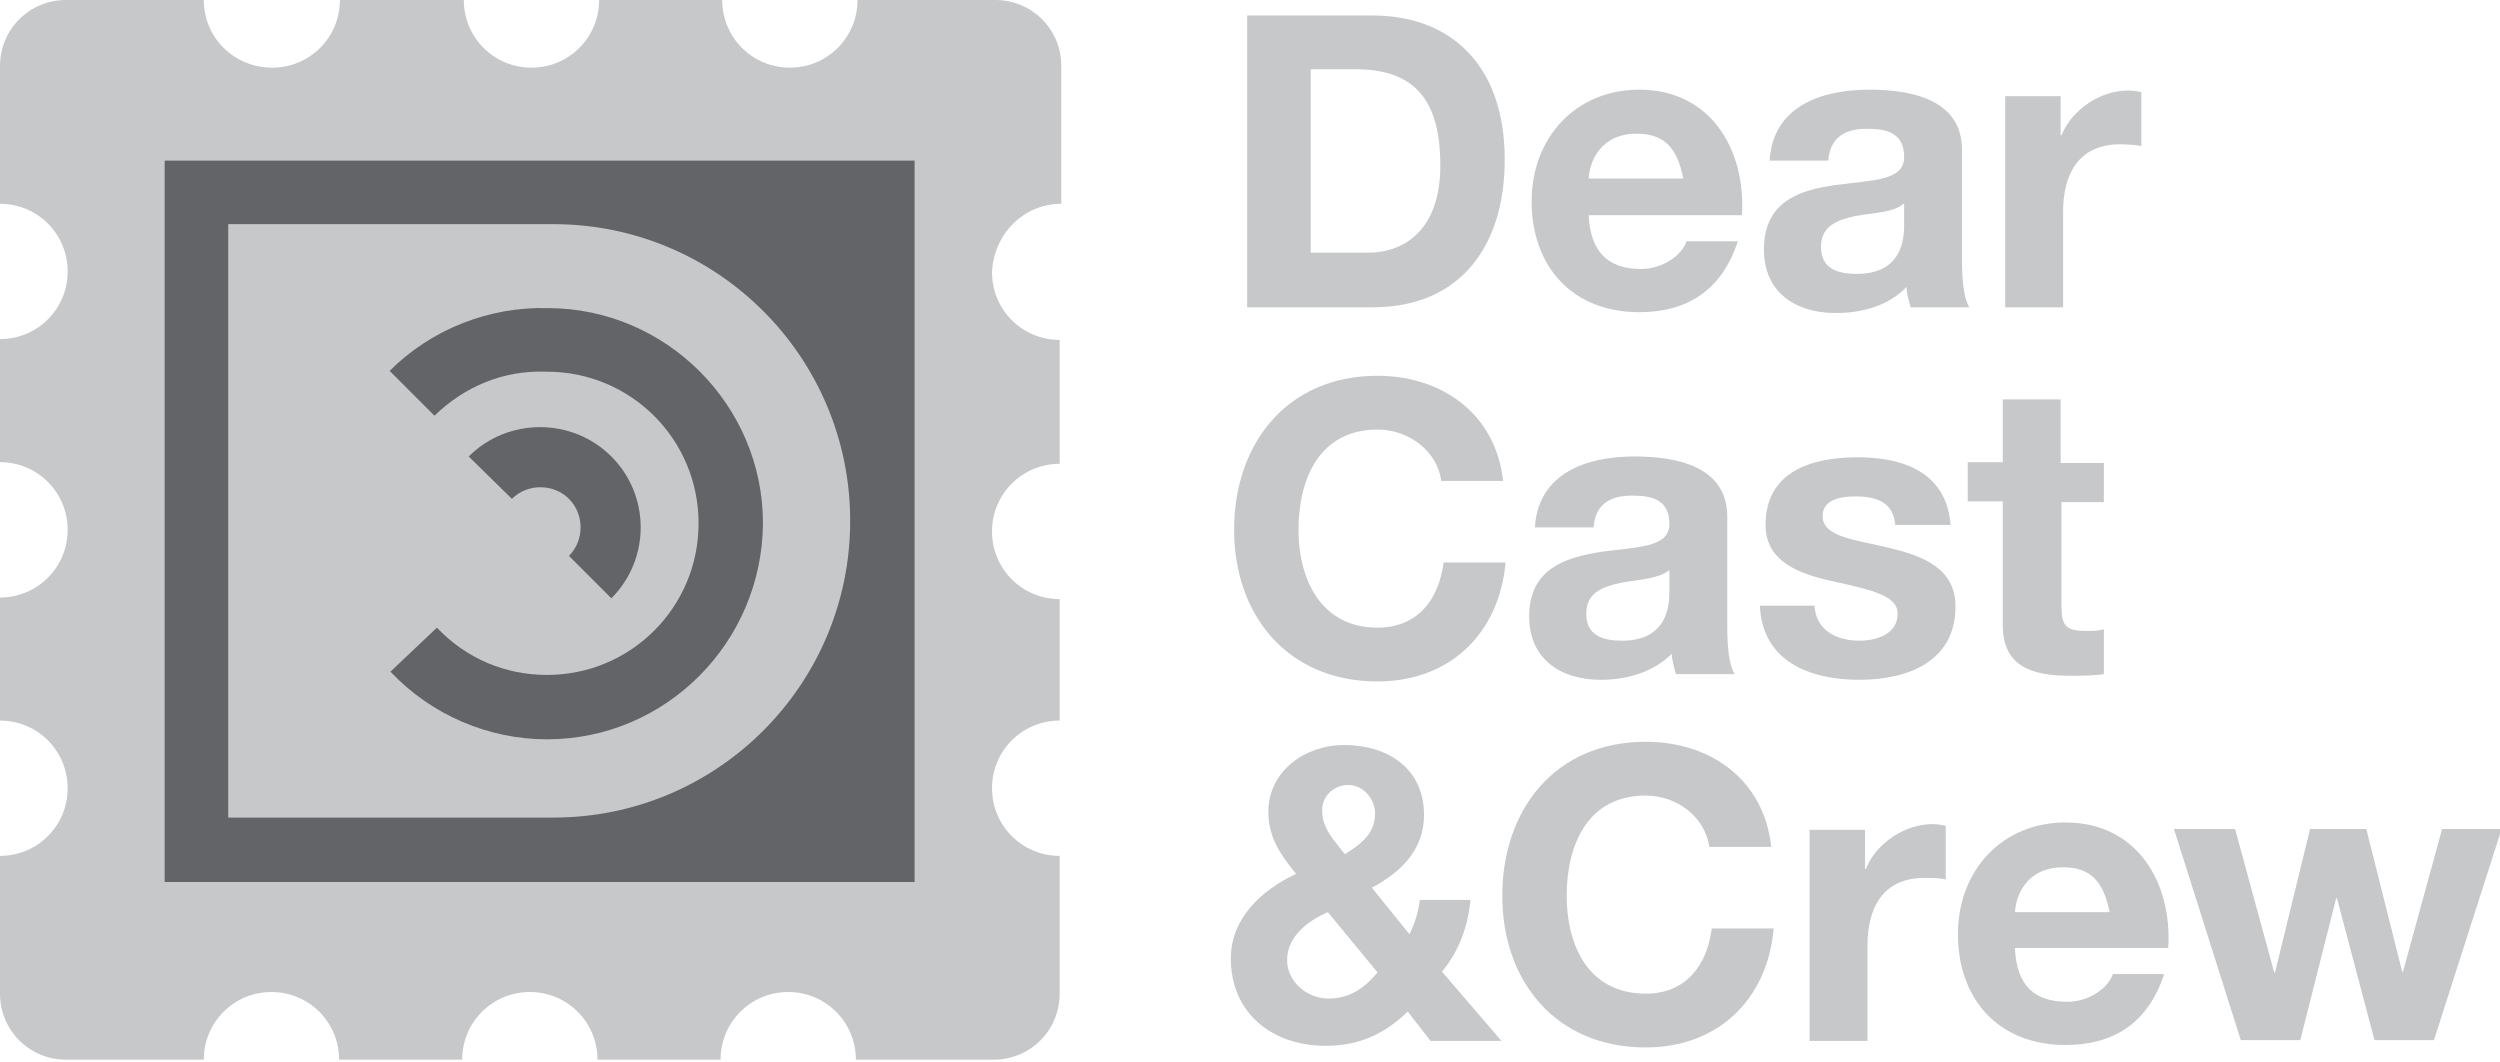
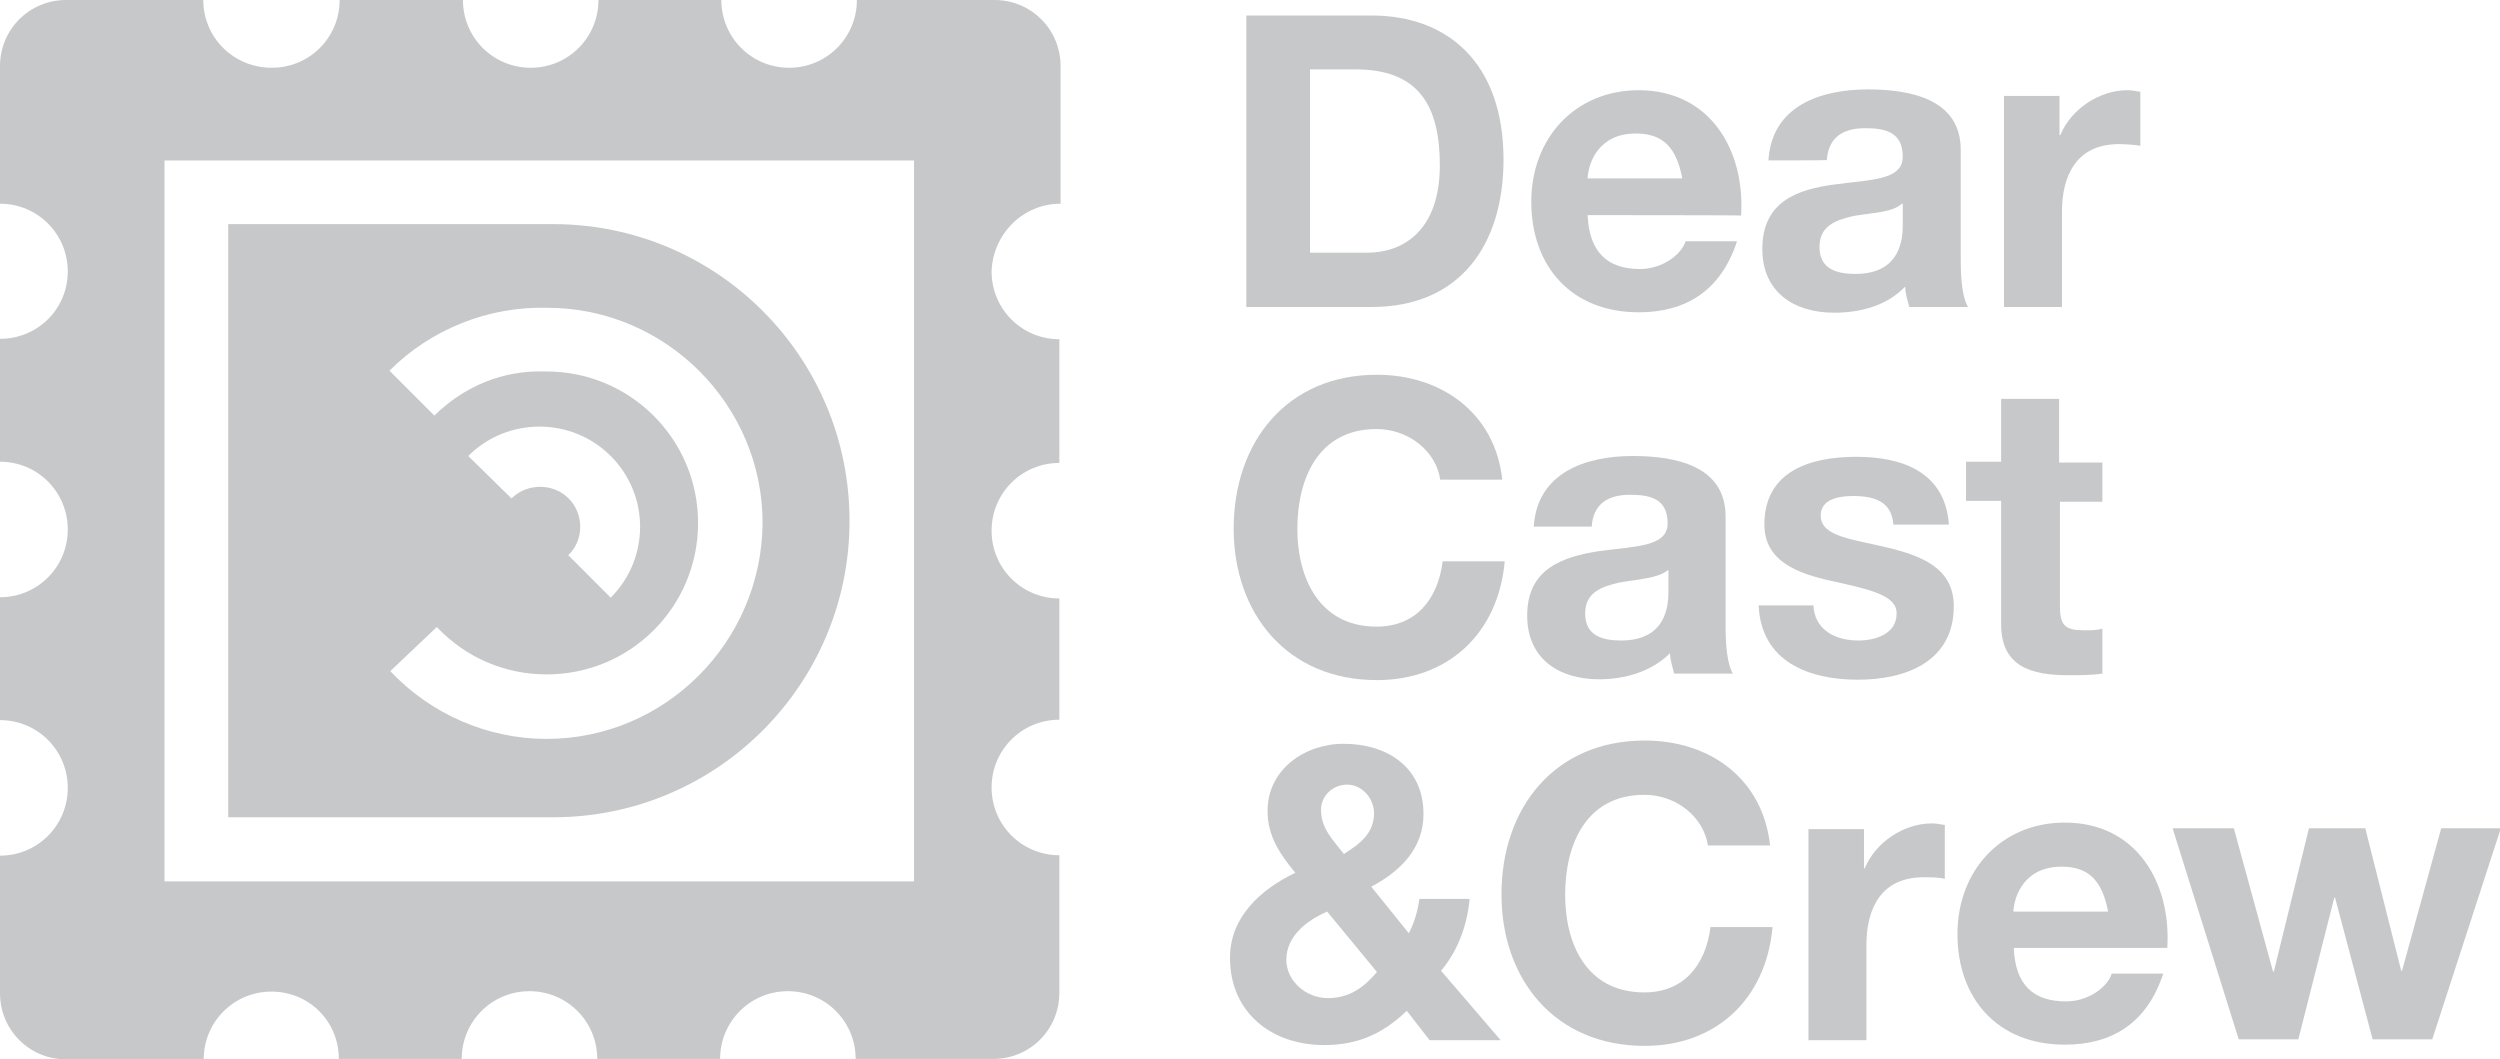
- <svg xmlns="http://www.w3.org/2000/svg" version="1.1" id="Layer_1" x="0px" y="0px" viewBox="0 0 306.7 130.2" enable-background="new 0 0 306.7 130.2" xml:space="preserve">
+ <svg xmlns="http://www.w3.org/2000/svg" version="1.1" id="Layer_1" x="0px" y="0px" viewBox="0 266.1 612.4 259.4" enable-background="new 0 266.1 612.4 259.4" xml:space="preserve">
  <g>
    <g>
-       <path fill="#c7c8ca" d="M153,1.9h15.4c9.3,0,16.2,5.8,16.2,17.7c0,10.4-5.3,18.1-16.2,18.1H153V1.9z M160.8,31h7c4.5,0,8.9-2.8,8.9-10.7    c0-7.2-2.5-11.8-10.3-11.8h-5.6V31z" />
-       <path fill="#c7c8ca" d="M194.9,26.4c0.2,4.5,2.4,6.6,6.4,6.6c2.8,0,5.1-1.8,5.6-3.4h6.3c-2,6.1-6.3,8.7-12.1,8.7c-8.2,0-13.2-5.6-13.2-13.6    c0-7.8,5.4-13.7,13.2-13.7c8.8,0,13.1,7.4,12.6,15.4H194.9z M206.5,21.9c-0.7-3.6-2.2-5.5-5.7-5.5c-4.5,0-5.8,3.5-5.9,5.5H206.5z" />
-       <path fill="#c7c8ca" d="M217.1,19.7c0.4-6.7,6.4-8.7,12.2-8.7c5.2,0,11.4,1.2,11.4,7.4v13.5c0,2.4,0.2,4.7,0.9,5.8h-7.2c-0.2-0.8-0.5-1.6-0.5-2.5    c-2.3,2.4-5.6,3.2-8.7,3.2c-4.9,0-8.8-2.5-8.8-7.8c0-5.9,4.4-7.3,8.8-7.9c4.4-0.6,8.4-0.5,8.4-3.4c0-3-2.1-3.5-4.6-3.5    c-2.7,0-4.5,1.1-4.7,3.9H217.1z M233.5,25c-1.2,1.1-3.7,1.1-5.9,1.5c-2.2,0.5-4.2,1.2-4.2,3.8c0,2.7,2.1,3.3,4.4,3.3    c5.6,0,5.8-4.4,5.8-6V25z" />
-       <path fill="#c7c8ca" d="M246,11.8h6.8v4.8h0.1c1.3-3.2,4.8-5.5,8.2-5.5c0.5,0,1.1,0.1,1.6,0.2v6.6c-0.7-0.1-1.7-0.2-2.6-0.2c-5.2,0-7,3.8-7,8.3    v11.7H246V11.8z" />
+       <path fill="#C7C8CA" d="M305.3,269.9H336c18.6,0,32.3,11.6,32.3,35.3c0,20.8-10.6,36.1-32.3,36.1h-30.7V269.9z M320.9,328h14    c9,0,17.8-5.6,17.8-21.4c0-14.4-5-23.5-20.6-23.5h-11.2L320.9,328L320.9,328z" />
+       <path fill="#C7C8CA" d="M388.9,318.8c0.4,9,4.8,13.2,12.8,13.2c5.6,0,10.2-3.6,11.2-6.8h12.6c-4,12.2-12.6,17.4-24.1,17.4    c-16.4,0-26.3-11.2-26.3-27.1c0-15.6,10.8-27.3,26.3-27.3c17.6,0,26.1,14.8,25.1,30.7C426.4,318.8,388.9,318.8,388.9,318.8z     M412.1,309.8c-1.4-7.2-4.4-11-11.4-11c-9,0-11.6,7-11.8,11H412.1z" />
+       <path fill="#C7C8CA" d="M433.2,305.4C434,292,446,288,457.6,288c10.4,0,22.7,2.4,22.7,14.8v26.9c0,4.8,0.4,9.4,1.8,11.6h-14.4    c-0.4-1.6-1-3.2-1-5c-4.6,4.8-11.2,6.4-17.4,6.4c-9.8,0-17.6-5-17.6-15.6c0-11.8,8.8-14.6,17.6-15.8c8.8-1.2,16.8-1,16.8-6.8    c0-6-4.2-7-9.2-7c-5.4,0-9,2.2-9.4,7.8C447.6,305.4,433.2,305.4,433.2,305.4z M465.9,316c-2.4,2.2-7.4,2.2-11.8,3    c-4.4,1-8.4,2.4-8.4,7.6c0,5.4,4.2,6.6,8.8,6.6c11.2,0,11.6-8.8,11.6-12V316H465.9z" />
+       <path fill="#C7C8CA" d="M490.9,289.6h13.6v9.6h0.2c2.6-6.4,9.6-11,16.4-11c1,0,2.2,0.2,3.2,0.4v13.2c-1.4-0.2-3.4-0.4-5.2-0.4    c-10.4,0-14,7.6-14,16.6v23.3h-14.2V289.6z" />
    </g>
  </g>
  <g>
-     <path fill="#c7c8ca" d="M176.8,58.9c-0.5-3.5-3.9-6.2-7.8-6.2c-7.1,0-9.7,6-9.7,12.3c0,6,2.7,12,9.7,12c4.8,0,7.5-3.3,8.1-8h7.6   c-0.8,8.9-7,14.6-15.7,14.6c-11.1,0-17.6-8.2-17.6-18.6c0-10.6,6.5-18.9,17.6-18.9c7.8,0,14.5,4.6,15.4,12.9H176.8z" />
-     <path fill="#c7c8ca" d="M188.3,64.7c0.4-6.7,6.4-8.7,12.2-8.7c5.2,0,11.4,1.2,11.4,7.4v13.5c0,2.3,0.2,4.7,0.9,5.8h-7.2c-0.2-0.8-0.5-1.7-0.5-2.5   c-2.3,2.3-5.6,3.2-8.7,3.2c-4.9,0-8.8-2.5-8.8-7.8c0-5.8,4.4-7.2,8.8-7.9c4.4-0.6,8.4-0.5,8.4-3.4c0-3-2.1-3.5-4.6-3.5   c-2.7,0-4.5,1.1-4.7,3.9H188.3z M204.7,70c-1.2,1-3.7,1.1-5.9,1.5c-2.2,0.5-4.2,1.2-4.2,3.8c0,2.7,2.1,3.3,4.4,3.3   c5.6,0,5.8-4.4,5.8-6V70z" />
-     <path fill="#c7c8ca" d="M222.6,74.2c0.1,3.1,2.7,4.4,5.5,4.4c2.1,0,4.7-0.8,4.7-3.3c0-2.2-3-2.9-8-4c-4.1-0.9-8.2-2.4-8.2-6.9   c0-6.6,5.7-8.3,11.3-8.3c5.7,0,10.9,1.9,11.4,8.3h-6.8c-0.2-2.8-2.3-3.5-4.9-3.5c-1.6,0-4,0.3-4,2.4c0,2.6,4,2.9,8.1,3.9   c4.2,1,8.2,2.5,8.2,7.2c0,6.8-5.9,9-11.8,9c-6,0-11.9-2.2-12.2-9.1H222.6z" />
-     <path fill="#c7c8ca" d="M252.9,56.8h5.2v4.8h-5.2v12.8c0,2.4,0.6,3,3,3c0.8,0,1.5,0,2.2-0.2v5.5c-1.2,0.2-2.8,0.2-4.2,0.2c-4.4,0-8.2-1-8.2-6.2   V61.5h-4.3v-4.8h4.3V49h7.1V56.8z" />
+     <path fill="#C7C8CA" d="M352.8,383.6c-1-7-7.8-12.4-15.6-12.4c-14.2,0-19.4,12-19.4,24.5c0,12,5.4,23.9,19.4,23.9   c9.6,0,15-6.6,16.2-16h15.2c-1.6,17.8-14,29.1-31.3,29.1c-22.1,0-35.1-16.4-35.1-37.1c0-21.2,13-37.7,35.1-37.7   c15.6,0,28.9,9.2,30.7,25.7h-15.2V383.6z" />
+     <path fill="#C7C8CA" d="M375.7,395.2c0.8-13.4,12.8-17.4,24.3-17.4c10.4,0,22.7,2.4,22.7,14.8v26.9c0,4.6,0.4,9.4,1.8,11.6h-14.4   c-0.4-1.6-1-3.4-1-5c-4.6,4.6-11.2,6.4-17.4,6.4c-9.8,0-17.6-5-17.6-15.6c0-11.6,8.8-14.4,17.6-15.8c8.8-1.2,16.8-1,16.8-6.8   c0-6-4.2-7-9.2-7c-5.4,0-9,2.2-9.4,7.8H375.7L375.7,395.2z M408.5,405.8c-2.4,2-7.4,2.2-11.8,3c-4.4,1-8.4,2.4-8.4,7.6   c0,5.4,4.2,6.6,8.8,6.6c11.2,0,11.6-8.8,11.6-12v-5.2H408.5z" />
+     <path fill="#C7C8CA" d="M444.2,414.2c0.2,6.2,5.4,8.8,11,8.8c4.2,0,9.4-1.6,9.4-6.6c0-4.4-6-5.8-16-8c-8.2-1.8-16.4-4.8-16.4-13.8   c0-13.2,11.4-16.6,22.5-16.6c11.4,0,21.8,3.8,22.7,16.6h-13.6c-0.4-5.6-4.6-7-9.8-7c-3.2,0-8,0.6-8,4.8c0,5.2,8,5.8,16.2,7.8   c8.4,2,16.4,5,16.4,14.4c0,13.6-11.8,18-23.5,18c-12,0-23.7-4.4-24.3-18.2h13.4V414.2z" />
+     <path fill="#C7C8CA" d="M504.6,379.4H515v9.6h-10.4v25.5c0,4.8,1.2,6,6,6c1.6,0,3,0,4.4-0.4v11c-2.4,0.4-5.6,0.4-8.4,0.4   c-8.8,0-16.4-2-16.4-12.4v-30.3h-8.6v-9.6h8.6v-15.4h14.2v15.6H504.6z" />
  </g>
-   <g>
-     <g>
-       <path fill="#c7c8ca" d="M172.7,124.1c-2.9,2.8-6,4.2-10.1,4.2c-6.5,0-11.6-4-11.6-10.7c0-5,3.8-8.4,8-10.4c-1.9-2.3-3.4-4.5-3.4-7.6    c0-5,4.5-8.2,9.3-8.2c5.4,0,9.8,2.9,9.8,8.6c0,4.2-2.8,7-6.4,8.9l4.6,5.7c0.7-1.3,1.1-2.8,1.3-4.2h6.2c-0.3,3.2-1.4,6.3-3.5,8.8    l7.3,8.5h-8.7L172.7,124.1z M162.9,111.9c-2.5,1.1-5,3-5,5.9c0,2.6,2.4,4.7,5.1,4.7c2.6,0,4.4-1.3,6-3.2L162.9,111.9z M165.4,96.3    c-1.7,0-3.2,1.3-3.2,3.1c0,2.3,1.5,3.7,2.8,5.4c2-1.3,3.7-2.5,3.7-5.1C168.6,97.8,167.1,96.3,165.4,96.3z" />
-       <path fill="#c7c8ca" d="M209.7,103.9c-0.5-3.6-3.9-6.3-7.8-6.3c-7.1,0-9.7,6-9.7,12.3c0,6,2.6,12,9.7,12c4.8,0,7.5-3.3,8.1-8h7.6    c-0.8,8.9-7,14.6-15.7,14.6c-11.1,0-17.6-8.2-17.6-18.6c0-10.6,6.5-18.9,17.6-18.9c7.9,0,14.5,4.6,15.4,12.9H209.7z" />
-       <path fill="#c7c8ca" d="M222,101.8h6.8v4.8h0.1c1.3-3.2,4.8-5.5,8.2-5.5c0.5,0,1.1,0.1,1.6,0.2v6.6c-0.7-0.2-1.7-0.2-2.6-0.2c-5.2,0-7,3.8-7,8.3    v11.7H222V101.8z" />
-       <path fill="#c7c8ca" d="M247.2,116.4c0.2,4.5,2.4,6.5,6.4,6.5c2.8,0,5.1-1.8,5.6-3.4h6.3c-2,6.1-6.3,8.7-12.1,8.7c-8.2,0-13.2-5.6-13.2-13.6    c0-7.8,5.4-13.7,13.2-13.7c8.8,0,13.1,7.4,12.6,15.4H247.2z M258.8,111.9c-0.7-3.6-2.2-5.5-5.7-5.5c-4.5,0-5.8,3.5-5.9,5.5H258.8z    " />
-       <path fill="#c7c8ca" d="M298.6,127.6h-7.3l-4.6-17.4h-0.1l-4.4,17.4h-7.3l-8.2-25.9h7.5l4.8,17.6h0.1l4.3-17.6h6.9l4.4,17.5h0.1l4.8-17.5h7.3    L298.6,127.6z" />
-     </g>
-     <path fill="#c7c8ca" d="M130.2,25V8.1c0-4.5-3.6-8.1-8.1-8.1h-16.9c0,4.6-3.7,8.3-8.3,8.3c-4.6,0-8.3-3.7-8.3-8.3H73.5c0,4.6-3.7,8.3-8.3,8.3   c-4.6,0-8.3-3.7-8.3-8.3H41.7c0,4.6-3.7,8.3-8.3,8.3C28.7,8.3,25,4.6,25,0H8.1C3.6,0,0,3.6,0,8.1V25c4.6,0,8.3,3.7,8.3,8.3   c0,4.6-3.7,8.3-8.3,8.3v15.1c4.6,0,8.3,3.7,8.3,8.3c0,4.6-3.7,8.3-8.3,8.3v15.1c4.6,0,8.3,3.7,8.3,8.3c0,4.6-3.7,8.3-8.3,8.3v16.9   c0,4.5,3.6,8.1,8.1,8.1H25c0-4.6,3.7-8.3,8.3-8.3c4.6,0,8.3,3.7,8.3,8.3h15.1c0-4.6,3.7-8.3,8.3-8.3c4.6,0,8.3,3.7,8.3,8.3h15.1   c0-4.6,3.7-8.3,8.3-8.3c4.6,0,8.3,3.7,8.3,8.3h16.9c4.5,0,8.1-3.6,8.1-8.1v-16.9c-4.6,0-8.3-3.7-8.3-8.3c0-4.6,3.7-8.3,8.3-8.3   V73.5c-4.6,0-8.3-3.7-8.3-8.3c0-4.6,3.7-8.3,8.3-8.3V41.7c-4.6,0-8.3-3.7-8.3-8.3C121.9,28.7,125.6,25,130.2,25" />
-     <path fill="#636467" d="M67.9,19.7H20.2v88.5h47.8h44.2V63.9V19.7H67.9z M28,100.4V27.5h39.9c20.1,0,36.4,16.3,36.4,36.4   c0,20.1-16.3,36.4-36.4,36.4H28z" />
-     <path fill="#636467" d="M75,73.4l-5.2-5.2c1.9-1.9,1.9-5.1,0-7c-1.9-1.9-5.1-1.9-7,0L57.5,56c4.8-4.8,12.7-4.8,17.5,0   C79.8,60.8,79.8,68.6,75,73.4z" />
-     <path fill="#636467" d="M67.1,90.7c-7.2,0-14.2-3-19.2-8.3l5.7-5.4c3.6,3.8,8.4,5.8,13.5,5.8c10.3,0,18.6-8.3,18.6-18.6   c0-10.3-8.3-18.6-18.6-18.6l-0.1,0c-5.2-0.2-10,1.8-13.7,5.4l-5.5-5.5c5.1-5.1,12.2-7.9,19.4-7.7c14.5,0,26.4,11.9,26.4,26.4   C93.5,78.8,81.7,90.7,67.1,90.7z" />
-   </g>
+   <path fill="#C7C8CA" d="M344.6,513.7c-5.8,5.6-12,8.4-20.2,8.4c-13,0-23.1-8-23.1-21.4c0-10,7.6-16.8,16-20.8  c-3.8-4.6-6.8-9-6.8-15.2c0-10,9-16.4,18.6-16.4c10.8,0,19.6,5.8,19.6,17.2c0,8.4-5.6,14-12.8,17.8l9.2,11.4  c1.4-2.6,2.2-5.6,2.6-8.4H360c-0.6,6.4-2.8,12.6-7,17.6l14.6,17h-17.4L344.6,513.7z M325.1,489.4c-5,2.2-10,6-10,11.8  c0,5.2,4.8,9.4,10.2,9.4c5.2,0,8.8-2.6,12-6.4L325.1,489.4z M330,458.3c-3.4,0-6.4,2.6-6.4,6.2c0,4.6,3,7.4,5.6,10.8  c4-2.6,7.4-5,7.4-10.2C336.4,461.3,333.4,458.3,330,458.3z" />
+   <path fill="#C7C8CA" d="M418.4,473.4c-1-7.2-7.8-12.6-15.6-12.6c-14.2,0-19.4,12-19.4,24.5c0,12,5.2,23.9,19.4,23.9  c9.6,0,15-6.6,16.2-16h15.2c-1.6,17.8-14,29.1-31.3,29.1c-22.1,0-35.1-16.4-35.1-37.1c0-21.2,13-37.7,35.1-37.7  c15.8,0,28.9,9.2,30.7,25.7H418.4z" />
+   <path fill="#C7C8CA" d="M443,469.2h13.6v9.6h0.2c2.6-6.4,9.6-11,16.4-11c1,0,2.2,0.2,3.2,0.4v13.2c-1.4-0.4-3.4-0.4-5.2-0.4  c-10.4,0-14,7.6-14,16.6v23.3H443V469.2z" />
+   <path fill="#C7C8CA" d="M493.3,498.4c0.4,9,4.8,13,12.8,13c5.6,0,10.2-3.6,11.2-6.8h12.6c-4,12.2-12.6,17.4-24.1,17.4  c-16.4,0-26.3-11.2-26.3-27.1c0-15.6,10.8-27.3,26.3-27.3c17.6,0,26.1,14.8,25.1,30.7h-37.5V498.4z M516.4,489.4  c-1.4-7.2-4.4-11-11.4-11c-9,0-11.6,7-11.8,11H516.4z" />
+   <path fill="#C7C8CA" d="M595.8,520.7h-14.6l-9.2-34.7h-0.2l-8.8,34.7h-14.6L532.2,469h15l9.6,35.1h0.2l8.6-35.1h13.8l8.8,34.9h0.2  l9.6-34.9h14.6L595.8,520.7z" />
+   <path fill="#C7C8CA" d="M259.8,316v-33.7c0-9-7.2-16.2-16.2-16.2h-33.7c0,9.2-7.4,16.6-16.6,16.6s-16.6-7.4-16.6-16.6h-30.1  c0,9.2-7.4,16.6-16.6,16.6c-9.2,0-16.6-7.4-16.6-16.6H83.2c0,9.2-7.4,16.6-16.6,16.6c-9.4,0-16.8-7.4-16.8-16.6H16.2  c-9,0-16.2,7.2-16.2,16.2V316c9.2,0,16.6,7.4,16.6,16.6S9.2,349.1,0,349.1v30.1c9.2,0,16.6,7.4,16.6,16.6c0,9.2-7.4,16.6-16.6,16.6  v30.1c9.2,0,16.6,7.4,16.6,16.6c0,9.2-7.4,16.6-16.6,16.6v33.7c0,9,7.2,16.2,16.2,16.2h33.7c0-9.2,7.4-16.6,16.6-16.6  S83,516.3,83,525.5h30.1c0-9.2,7.4-16.6,16.6-16.6c9.2,0,16.6,7.4,16.6,16.6h30.1c0-9.2,7.4-16.6,16.6-16.6  c9.2,0,16.6,7.4,16.6,16.6h33.7c9,0,16.2-7.2,16.2-16.2v-33.7c-9.2,0-16.6-7.4-16.6-16.6s7.4-16.6,16.6-16.6v-29.7  c-9.2,0-16.6-7.4-16.6-16.6c0-9.2,7.4-16.6,16.6-16.6v-30.3c-9.2,0-16.6-7.4-16.6-16.6C243.2,323.4,250.6,316,259.8,316z   M223.9,393.6V482h-88.2H40.3V305.4h95.2h88.4V393.6z" />
+   <path fill="#C7C8CA" d="M135.5,321H55.9v145.3h79.6c40.1,0,72.6-32.5,72.6-72.6C208.1,353.5,175.6,321,135.5,321z M133.9,447.1  c-14.4,0-28.3-6-38.3-16.6l11.4-10.8c7.2,7.6,16.8,11.6,26.9,11.6c20.6,0,37.1-16.6,37.1-37.1s-16.6-37.1-37.1-37.1h-0.2  c-10.4-0.4-20,3.6-27.3,10.8l-11-11c10.2-10.2,24.3-15.8,38.7-15.4c28.9,0,52.7,23.7,52.7,52.7C186.6,423.3,163,447.1,133.9,447.1z   M139.3,388.2c-3.8-3.8-10.2-3.8-14,0l-10.6-10.4c9.6-9.6,25.3-9.6,34.9,0c9.6,9.6,9.6,25.1,0,34.7l-10.4-10.4  C143.1,398.4,143.1,392,139.3,388.2z" />
</svg>
